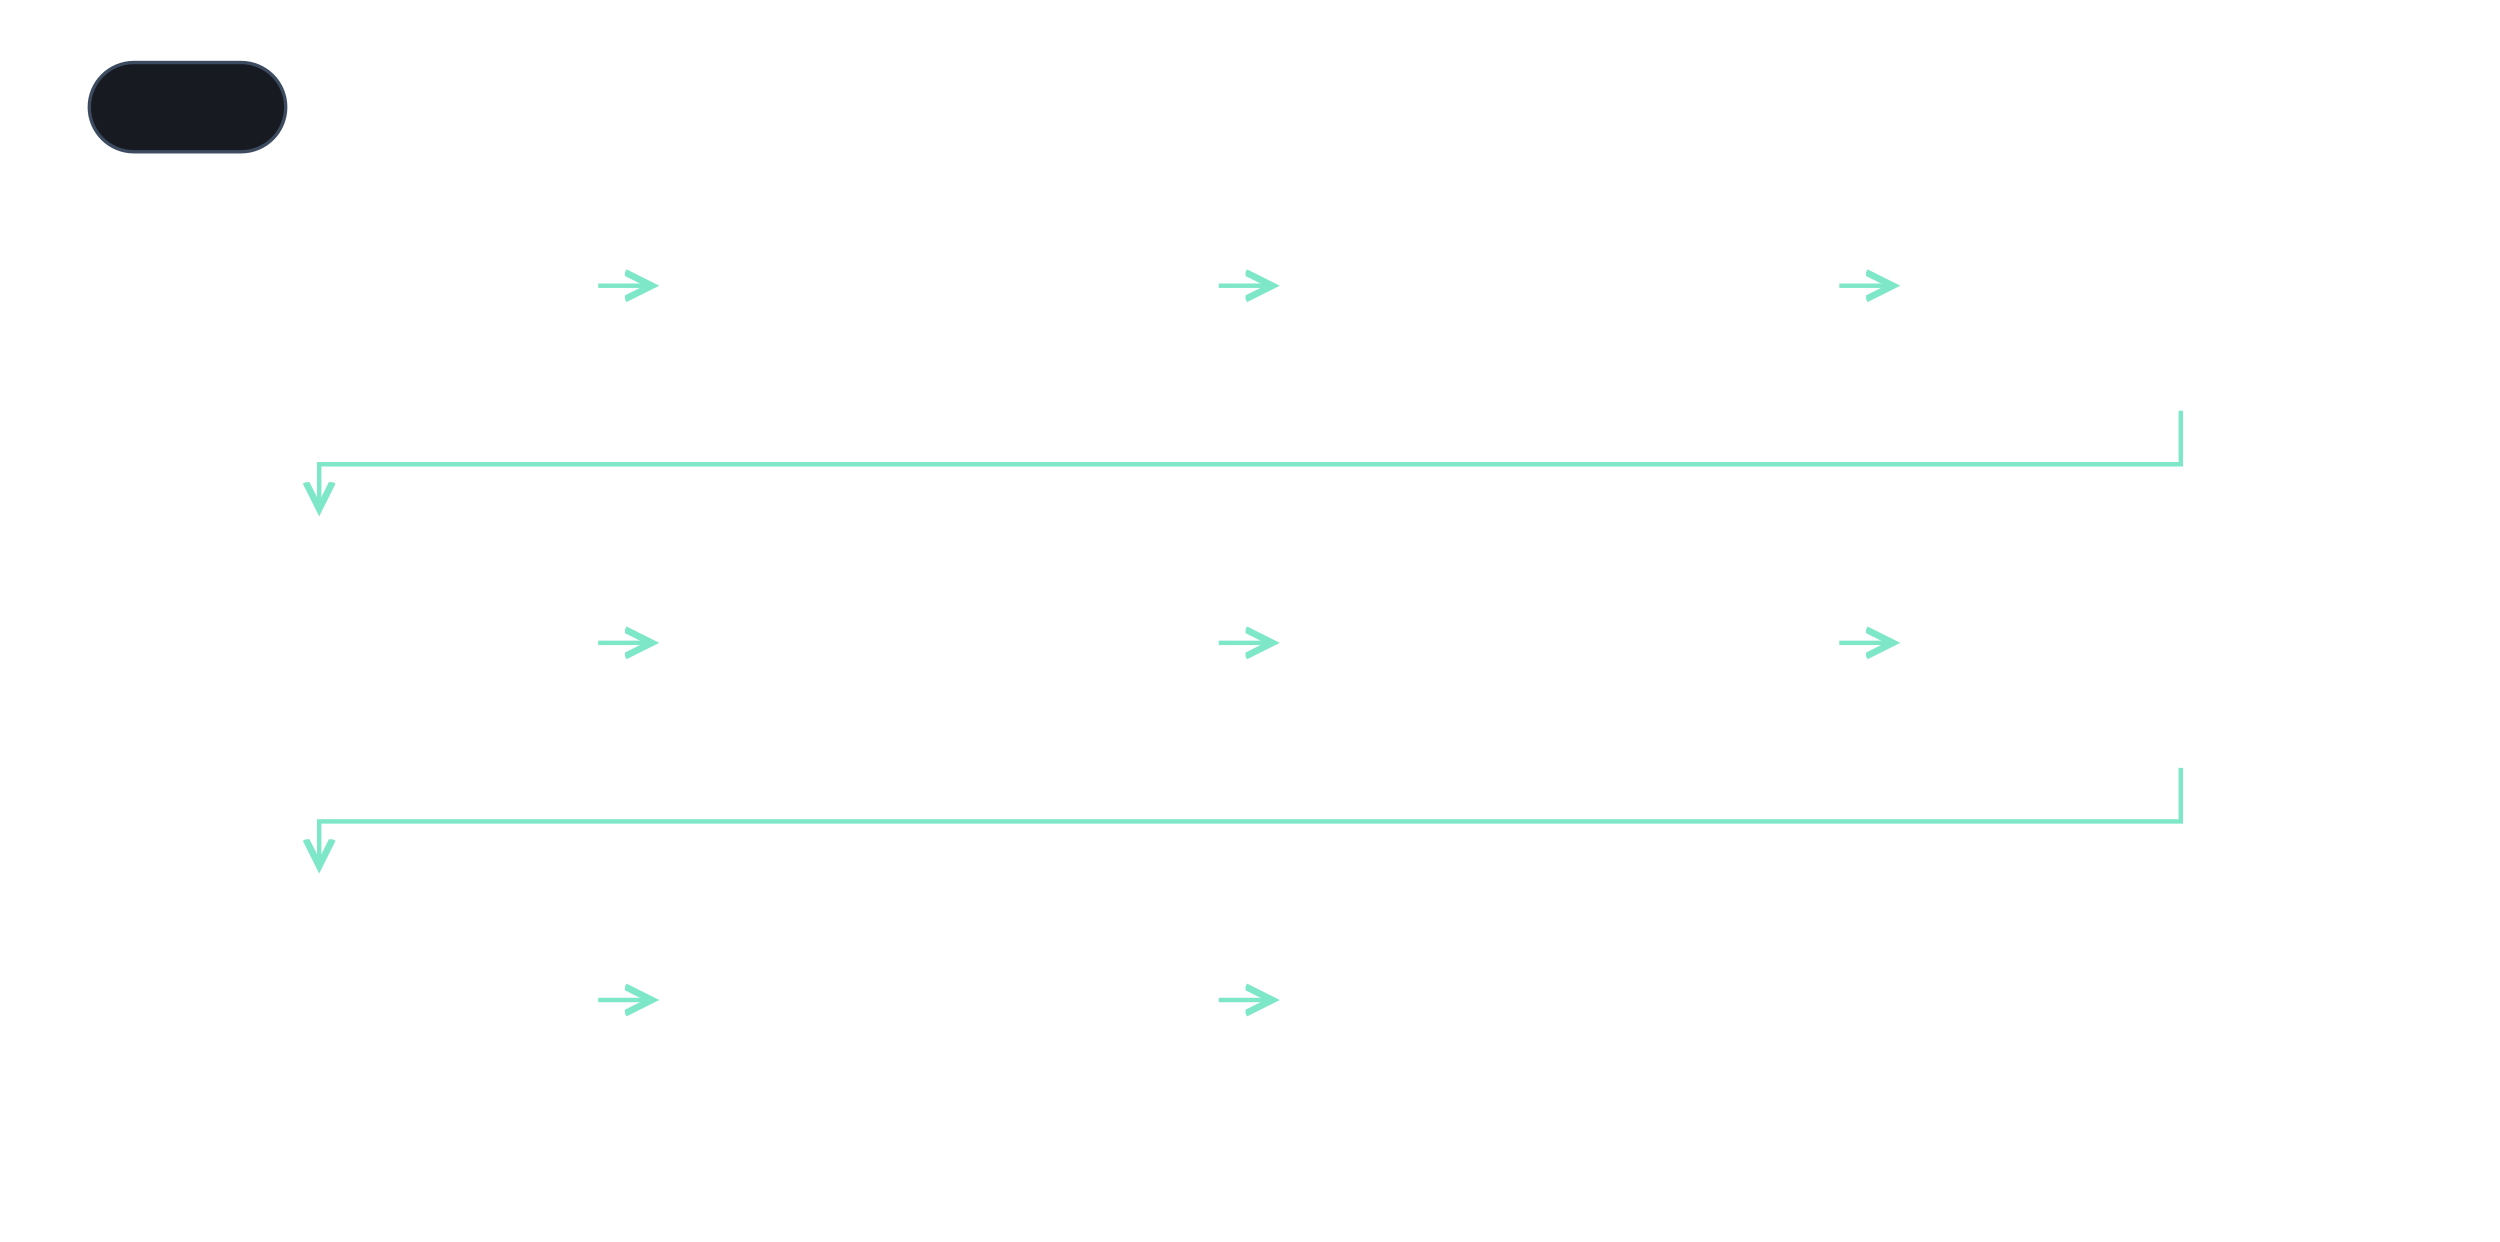
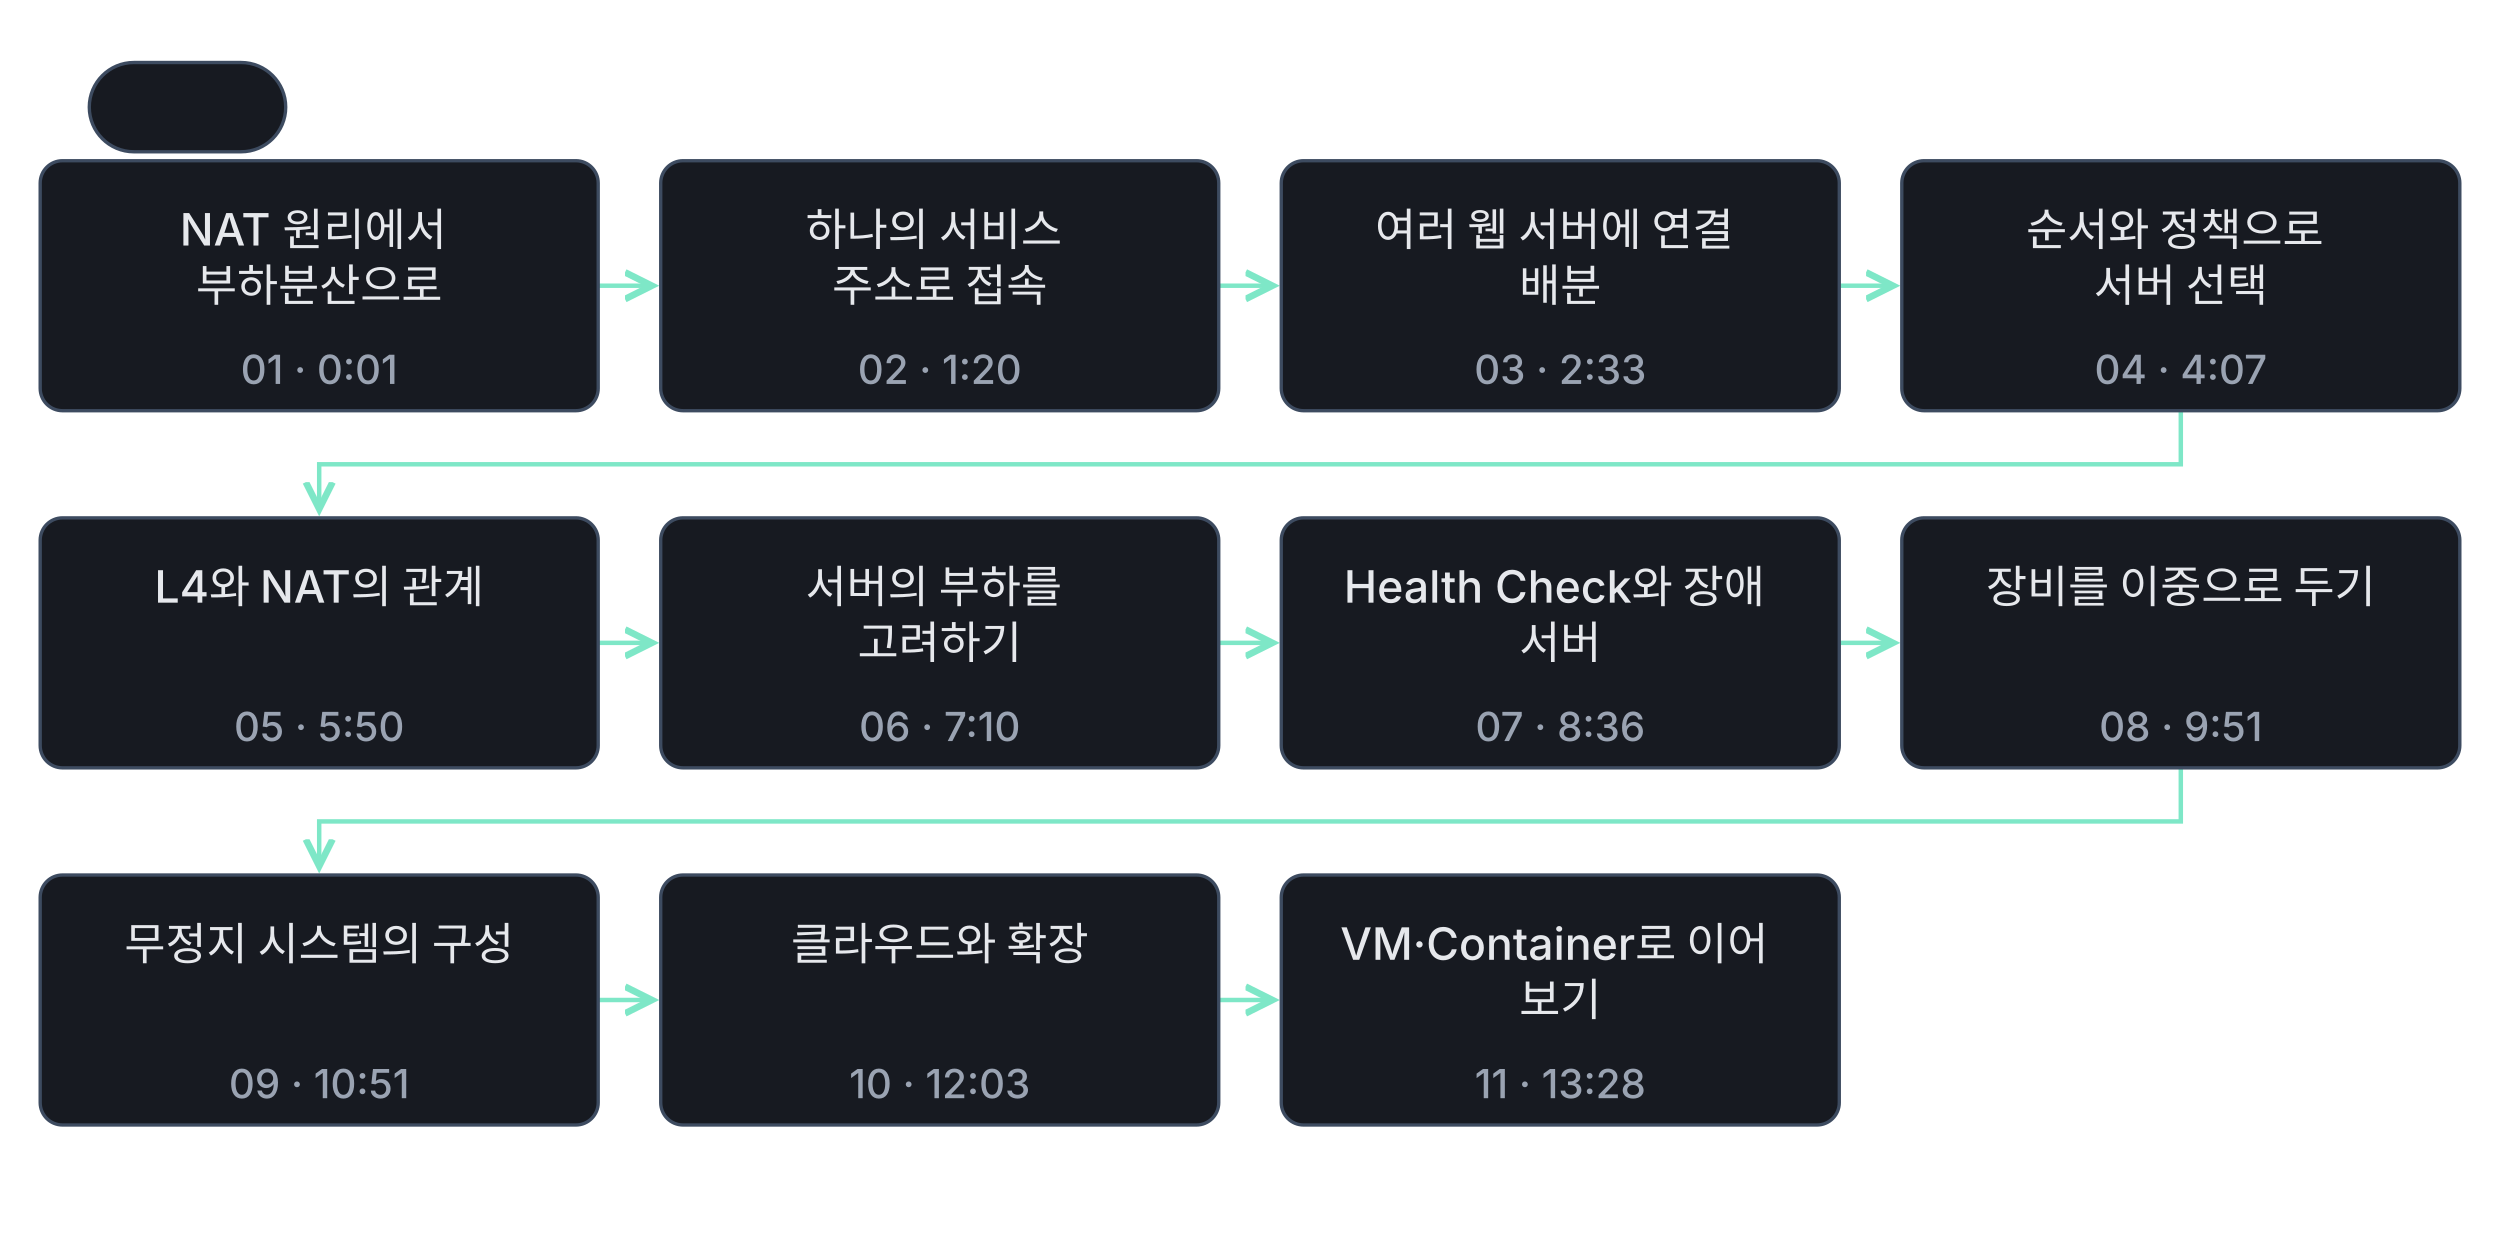
<svg xmlns="http://www.w3.org/2000/svg" class="learning-flow" viewBox="0 0 1120 556" role="group" aria-labelledby="lesson-17-advanced-export-title lesson-17-advanced-export-desc" lang="ko">
  <defs>
    <marker id="lesson-17-advanced-export-arrow" markerWidth="8" markerHeight="8" refX="6" refY="4" orient="auto">
      <path d="M0 1 L6 4 L0 7" fill="none" stroke="#7ee7c7" stroke-width="1.5" />
    </marker>
  </defs>
-   <style>.learning-flow{background:#0f1115}.learning-flow text{font:500 20px -apple-system,BlinkMacSystemFont,'Apple SD Gothic Neo','Segoe UI',sans-serif;fill:#e6e8ec}.learning-flow .flow-time{font-size:18px;fill:#9aa3b2}.learning-flow .flow-note{font-size:18px;fill:#9aa3b2}.learning-flow rect{fill:#171a21;stroke:#3d4b60;stroke-width:1.5}.learning-flow a:hover rect,.learning-flow a:focus rect{stroke:#7ee7c7;stroke-width:3}.learning-flow a:focus{outline:none}</style>
+   <style>.learning-flow{background:#0f1115}.learning-flow text{font:500 20px -apple-system,BlinkMacSystemFont,'Apple SD Gothic Neo','Segoe UI',sans-serif;fill:#e6e8ec}.learning-flow .flow-time{font-size:18px;fill:#9aa3b2}.learning-flow .flow-note{font-size:18px;fill:#9aa3b2}.learning-flow rect{fill:#171a21;stroke:#3d4b60;stroke-width:1.5}</style>
  <g class="stage-indicator" aria-hidden="true">
    <rect x="40" y="28" width="88" height="40" rx="20" fill="#171a21" stroke="#3d4b60" stroke-width="2" />
    <text x="84" y="55" text-anchor="middle" font-size="20" font-weight="700" fill="#e6e8ec" opacity="0">1 / 11<animate attributeName="opacity" values="1;1;0;0" keyTimes="0;0.073;0.98;1" calcMode="linear" dur="20.5s" repeatCount="indefinite" />
    </text>
    <text x="84" y="55" text-anchor="middle" font-size="20" font-weight="700" fill="#e6e8ec" opacity="0">2 / 11<animate attributeName="opacity" values="0;1;1;0;0" keyTimes="0;0.073;0.146;0.98;1" calcMode="linear" dur="20.5s" repeatCount="indefinite" />
    </text>
    <text x="84" y="55" text-anchor="middle" font-size="20" font-weight="700" fill="#e6e8ec" opacity="0">3 / 11<animate attributeName="opacity" values="0;1;1;0;0" keyTimes="0;0.146;0.22;0.98;1" calcMode="linear" dur="20.5s" repeatCount="indefinite" />
    </text>
    <text x="84" y="55" text-anchor="middle" font-size="20" font-weight="700" fill="#e6e8ec" opacity="0">4 / 11<animate attributeName="opacity" values="0;1;1;0;0" keyTimes="0;0.22;0.293;0.98;1" calcMode="linear" dur="20.5s" repeatCount="indefinite" />
    </text>
    <text x="84" y="55" text-anchor="middle" font-size="20" font-weight="700" fill="#e6e8ec" opacity="0">5 / 11<animate attributeName="opacity" values="0;1;1;0;0" keyTimes="0;0.293;0.366;0.98;1" calcMode="linear" dur="20.5s" repeatCount="indefinite" />
    </text>
    <text x="84" y="55" text-anchor="middle" font-size="20" font-weight="700" fill="#e6e8ec" opacity="0">6 / 11<animate attributeName="opacity" values="0;1;1;0;0" keyTimes="0;0.366;0.439;0.98;1" calcMode="linear" dur="20.5s" repeatCount="indefinite" />
    </text>
    <text x="84" y="55" text-anchor="middle" font-size="20" font-weight="700" fill="#e6e8ec" opacity="0">7 / 11<animate attributeName="opacity" values="0;1;1;0;0" keyTimes="0;0.439;0.512;0.98;1" calcMode="linear" dur="20.5s" repeatCount="indefinite" />
    </text>
    <text x="84" y="55" text-anchor="middle" font-size="20" font-weight="700" fill="#e6e8ec" opacity="0">8 / 11<animate attributeName="opacity" values="0;1;1;0;0" keyTimes="0;0.512;0.585;0.98;1" calcMode="linear" dur="20.5s" repeatCount="indefinite" />
    </text>
    <text x="84" y="55" text-anchor="middle" font-size="20" font-weight="700" fill="#e6e8ec" opacity="0">9 / 11<animate attributeName="opacity" values="0;1;1;0;0" keyTimes="0;0.585;0.659;0.98;1" calcMode="linear" dur="20.5s" repeatCount="indefinite" />
    </text>
    <text x="84" y="55" text-anchor="middle" font-size="20" font-weight="700" fill="#e6e8ec" opacity="0">10 / 11<animate attributeName="opacity" values="0;1;1;0;0" keyTimes="0;0.659;0.732;0.98;1" calcMode="linear" dur="20.5s" repeatCount="indefinite" />
    </text>
    <text x="84" y="55" text-anchor="middle" font-size="20" font-weight="700" fill="#e6e8ec" opacity="0">11 / 11<animate attributeName="opacity" values="0;1;1;0;0" keyTimes="0;0.732;1;0.98;1" calcMode="linear" dur="20.5s" repeatCount="indefinite" />
    </text>
  </g>
  <g transform="translate(0 56)">
    <g fill="none" stroke="#7ee7c7" stroke-width="2" marker-end="url(#lesson-17-advanced-export-arrow)">
      <path d="M268 72.0 H292" />
      <path d="M546 72.0 H570" />
      <path d="M824 72.0 H848" />
      <path d="M977.0 128 V152.0 H143.0 V172" />
      <path d="M268 232.0 H292" />
      <path d="M546 232.0 H570" />
      <path d="M824 232.0 H848" />
      <path d="M977.0 288 V312.0 H143.0 V332" />
      <path d="M268 392.0 H292" />
      <path d="M546 392.0 H570" />
    </g>
-     <a href="../lesson-17.html#concept-advanced-17-01" target="_top" aria-label="NAT 원리에서 부하분산으로 설명으로 이동" opacity="0" visibility="hidden">
-       <animate attributeName="opacity" values="0;1;1" keyTimes="0;0.012;1" dur="20.5s" repeatCount="indefinite" />
-       <animate attributeName="visibility" values="hidden;visible;visible" keyTimes="0;0.012;1" calcMode="discrete" dur="20.5s" repeatCount="indefinite" />
-       <rect x="18" y="16" width="250" height="112" rx="10" />
-       <text x="143.0" y="54" text-anchor="middle">
-         <tspan x="143.0" dy="0">NAT 원리에서</tspan>
-         <tspan x="143.0" dy="25">부하분산으로</tspan>
-       </text>
-       <text class="flow-time" x="143.0" y="116" text-anchor="middle">01 · 0:01</text>
-     </a>
-     <a href="../lesson-17.html#concept-advanced-17-02" target="_top" aria-label="하나의 서비스 주소로 접속 설명으로 이동" opacity="0" visibility="hidden">
-       <animate attributeName="opacity" values="0;0;1;1" keyTimes="0;0.073;0.085;1" dur="20.5s" repeatCount="indefinite" />
-       <animate attributeName="visibility" values="hidden;hidden;visible;visible" keyTimes="0;0.073;0.085;1" calcMode="discrete" dur="20.5s" repeatCount="indefinite" />
-       <rect x="296" y="16" width="250" height="112" rx="10" />
-       <text x="421.0" y="54" text-anchor="middle">
-         <tspan x="421.0" dy="0">하나의 서비스</tspan>
-         <tspan x="421.0" dy="25">주소로 접속</tspan>
-       </text>
-       <text class="flow-time" x="421.0" y="116" text-anchor="middle">02 · 1:20</text>
-     </a>
-     <a href="../lesson-17.html#concept-advanced-17-03" target="_top" aria-label="여러 웹 서버에 연결 배분 설명으로 이동" opacity="0" visibility="hidden">
-       <animate attributeName="opacity" values="0;0;1;1" keyTimes="0;0.146;0.159;1" dur="20.5s" repeatCount="indefinite" />
-       <animate attributeName="visibility" values="hidden;hidden;visible;visible" keyTimes="0;0.146;0.159;1" calcMode="discrete" dur="20.5s" repeatCount="indefinite" />
-       <rect x="574" y="16" width="250" height="112" rx="10" />
-       <text x="699.0" y="54" text-anchor="middle">
-         <tspan x="699.0" dy="0">여러 웹 서버에 연결</tspan>
-         <tspan x="699.0" dy="25">배분</tspan>
-       </text>
-       <text class="flow-time" x="699.0" y="116" text-anchor="middle">03 · 2:33</text>
-     </a>
-     <a href="../lesson-17.html#concept-advanced-17-04" target="_top" aria-label="순서와 정책으로 서버 선택 설명으로 이동" opacity="0" visibility="hidden">
-       <animate attributeName="opacity" values="0;0;1;1" keyTimes="0;0.22;0.232;1" dur="20.5s" repeatCount="indefinite" />
-       <animate attributeName="visibility" values="hidden;hidden;visible;visible" keyTimes="0;0.22;0.232;1" calcMode="discrete" dur="20.5s" repeatCount="indefinite" />
-       <rect x="852" y="16" width="250" height="112" rx="10" />
-       <text x="977.0" y="54" text-anchor="middle">
-         <tspan x="977.0" dy="0">순서와 정책으로</tspan>
-         <tspan x="977.0" dy="25">서버 선택</tspan>
-       </text>
-       <text class="flow-time" x="977.0" y="116" text-anchor="middle">04 · 4:07</text>
-     </a>
-     <a href="../lesson-17.html#concept-advanced-17-05" target="_top" aria-label="L4와 NAT의 관계 설명으로 이동" opacity="0" visibility="hidden">
-       <animate attributeName="opacity" values="0;0;1;1" keyTimes="0;0.293;0.305;1" dur="20.5s" repeatCount="indefinite" />
-       <animate attributeName="visibility" values="hidden;hidden;visible;visible" keyTimes="0;0.293;0.305;1" calcMode="discrete" dur="20.5s" repeatCount="indefinite" />
-       <rect x="18" y="176" width="250" height="112" rx="10" />
-       <text x="143.0" y="214" text-anchor="middle">
-         <tspan x="143.0" dy="0">L4와 NAT의 관계</tspan>
-       </text>
-       <text class="flow-time" x="143.0" y="276" text-anchor="middle">05 · 5:50</text>
-     </a>
-     <a href="../lesson-17.html#concept-advanced-17-06" target="_top" aria-label="서버의 부하를 고려하기 설명으로 이동" opacity="0" visibility="hidden">
-       <animate attributeName="opacity" values="0;0;1;1" keyTimes="0;0.366;0.378;1" dur="20.5s" repeatCount="indefinite" />
-       <animate attributeName="visibility" values="hidden;hidden;visible;visible" keyTimes="0;0.366;0.378;1" calcMode="discrete" dur="20.5s" repeatCount="indefinite" />
-       <rect x="296" y="176" width="250" height="112" rx="10" />
-       <text x="421.0" y="214" text-anchor="middle">
-         <tspan x="421.0" dy="0">서버의 부하를</tspan>
-         <tspan x="421.0" dy="25">고려하기</tspan>
-       </text>
-       <text class="flow-time" x="421.0" y="276" text-anchor="middle">06 · 7:10</text>
-     </a>
-     <a href="../lesson-17.html#concept-advanced-17-07" target="_top" aria-label="Health Check와 장애 서버 설명으로 이동" opacity="0" visibility="hidden">
-       <animate attributeName="opacity" values="0;0;1;1" keyTimes="0;0.439;0.451;1" dur="20.5s" repeatCount="indefinite" />
-       <animate attributeName="visibility" values="hidden;hidden;visible;visible" keyTimes="0;0.439;0.451;1" calcMode="discrete" dur="20.5s" repeatCount="indefinite" />
-       <rect x="574" y="176" width="250" height="112" rx="10" />
-       <text x="699.0" y="214" text-anchor="middle">
-         <tspan x="699.0" dy="0">Health Check와 장애</tspan>
-         <tspan x="699.0" dy="25">서버</tspan>
-       </text>
-       <text class="flow-time" x="699.0" y="276" text-anchor="middle">07 · 8:36</text>
-     </a>
-     <a href="../lesson-17.html#concept-advanced-17-08" target="_top" aria-label="장비를 이중으로 두기 설명으로 이동" opacity="0" visibility="hidden">
-       <animate attributeName="opacity" values="0;0;1;1" keyTimes="0;0.512;0.524;1" dur="20.5s" repeatCount="indefinite" />
-       <animate attributeName="visibility" values="hidden;hidden;visible;visible" keyTimes="0;0.512;0.524;1" calcMode="discrete" dur="20.5s" repeatCount="indefinite" />
-       <rect x="852" y="176" width="250" height="112" rx="10" />
-       <text x="977.0" y="214" text-anchor="middle">
-         <tspan x="977.0" dy="0">장비를 이중으로 두기</tspan>
-       </text>
-       <text class="flow-time" x="977.0" y="276" text-anchor="middle">08 · 9:51</text>
-     </a>
-     <a href="../lesson-17.html#concept-advanced-17-09" target="_top" aria-label="무정지 시스템의 구성 설명으로 이동" opacity="0" visibility="hidden">
-       <animate attributeName="opacity" values="0;0;1;1" keyTimes="0;0.585;0.598;1" dur="20.5s" repeatCount="indefinite" />
-       <animate attributeName="visibility" values="hidden;hidden;visible;visible" keyTimes="0;0.585;0.598;1" calcMode="discrete" dur="20.5s" repeatCount="indefinite" />
-       <rect x="18" y="336" width="250" height="112" rx="10" />
-       <text x="143.0" y="374" text-anchor="middle">
-         <tspan x="143.0" dy="0">무정지 시스템의 구성</tspan>
-       </text>
-       <text class="flow-time" x="143.0" y="436" text-anchor="middle">09 · 10:51</text>
-     </a>
-     <a href="../lesson-17.html#concept-advanced-17-10" target="_top" aria-label="클라우드와 확장 설명으로 이동" opacity="0" visibility="hidden">
-       <animate attributeName="opacity" values="0;0;1;1" keyTimes="0;0.659;0.671;1" dur="20.5s" repeatCount="indefinite" />
-       <animate attributeName="visibility" values="hidden;hidden;visible;visible" keyTimes="0;0.659;0.671;1" calcMode="discrete" dur="20.5s" repeatCount="indefinite" />
-       <rect x="296" y="336" width="250" height="112" rx="10" />
-       <text x="421.0" y="374" text-anchor="middle">
-         <tspan x="421.0" dy="0">클라우드와 확장</tspan>
-       </text>
-       <text class="flow-time" x="421.0" y="436" text-anchor="middle">10 · 12:03</text>
-     </a>
-     <a href="../lesson-17.html#concept-advanced-17-11" target="_top" aria-label="VM·Container로 이어 보기 설명으로 이동" opacity="0" visibility="hidden">
-       <animate attributeName="opacity" values="0;0;1;1" keyTimes="0;0.732;0.744;1" dur="20.5s" repeatCount="indefinite" />
-       <animate attributeName="visibility" values="hidden;hidden;visible;visible" keyTimes="0;0.732;0.744;1" calcMode="discrete" dur="20.5s" repeatCount="indefinite" />
-       <rect x="574" y="336" width="250" height="112" rx="10" />
-       <text x="699.0" y="374" text-anchor="middle">
-         <tspan x="699.0" dy="0">VM·Container로 이어</tspan>
-         <tspan x="699.0" dy="25">보기</tspan>
-       </text>
-       <text class="flow-time" x="699.0" y="436" text-anchor="middle">11 · 13:28</text>
-     </a>
+     <animate attributeName="opacity" values="0;1;1" keyTimes="0;0.012;1" dur="20.5s" repeatCount="indefinite" />
+     <animate attributeName="visibility" values="hidden;visible;visible" keyTimes="0;0.012;1" calcMode="discrete" dur="20.5s" repeatCount="indefinite" />
+     <rect x="18" y="16" width="250" height="112" rx="10" />
+     <text x="143.0" y="54" text-anchor="middle">
+       <tspan x="143.0" dy="0">NAT 원리에서</tspan>
+       <tspan x="143.0" dy="25">부하분산으로</tspan>
+     </text>
+     <text class="flow-time" x="143.0" y="116" text-anchor="middle">01 · 0:01</text>
+     <animate attributeName="opacity" values="0;0;1;1" keyTimes="0;0.073;0.085;1" dur="20.5s" repeatCount="indefinite" />
+     <animate attributeName="visibility" values="hidden;hidden;visible;visible" keyTimes="0;0.073;0.085;1" calcMode="discrete" dur="20.5s" repeatCount="indefinite" />
+     <rect x="296" y="16" width="250" height="112" rx="10" />
+     <text x="421.0" y="54" text-anchor="middle">
+       <tspan x="421.0" dy="0">하나의 서비스</tspan>
+       <tspan x="421.0" dy="25">주소로 접속</tspan>
+     </text>
+     <text class="flow-time" x="421.0" y="116" text-anchor="middle">02 · 1:20</text>
+     <animate attributeName="opacity" values="0;0;1;1" keyTimes="0;0.146;0.159;1" dur="20.5s" repeatCount="indefinite" />
+     <animate attributeName="visibility" values="hidden;hidden;visible;visible" keyTimes="0;0.146;0.159;1" calcMode="discrete" dur="20.5s" repeatCount="indefinite" />
+     <rect x="574" y="16" width="250" height="112" rx="10" />
+     <text x="699.0" y="54" text-anchor="middle">
+       <tspan x="699.0" dy="0">여러 웹 서버에 연결</tspan>
+       <tspan x="699.0" dy="25">배분</tspan>
+     </text>
+     <text class="flow-time" x="699.0" y="116" text-anchor="middle">03 · 2:33</text>
+     <animate attributeName="opacity" values="0;0;1;1" keyTimes="0;0.22;0.232;1" dur="20.5s" repeatCount="indefinite" />
+     <animate attributeName="visibility" values="hidden;hidden;visible;visible" keyTimes="0;0.22;0.232;1" calcMode="discrete" dur="20.5s" repeatCount="indefinite" />
+     <rect x="852" y="16" width="250" height="112" rx="10" />
+     <text x="977.0" y="54" text-anchor="middle">
+       <tspan x="977.0" dy="0">순서와 정책으로</tspan>
+       <tspan x="977.0" dy="25">서버 선택</tspan>
+     </text>
+     <text class="flow-time" x="977.0" y="116" text-anchor="middle">04 · 4:07</text>
+     <animate attributeName="opacity" values="0;0;1;1" keyTimes="0;0.293;0.305;1" dur="20.5s" repeatCount="indefinite" />
+     <animate attributeName="visibility" values="hidden;hidden;visible;visible" keyTimes="0;0.293;0.305;1" calcMode="discrete" dur="20.5s" repeatCount="indefinite" />
+     <rect x="18" y="176" width="250" height="112" rx="10" />
+     <text x="143.0" y="214" text-anchor="middle">
+       <tspan x="143.0" dy="0">L4와 NAT의 관계</tspan>
+     </text>
+     <text class="flow-time" x="143.0" y="276" text-anchor="middle">05 · 5:50</text>
+     <animate attributeName="opacity" values="0;0;1;1" keyTimes="0;0.366;0.378;1" dur="20.5s" repeatCount="indefinite" />
+     <animate attributeName="visibility" values="hidden;hidden;visible;visible" keyTimes="0;0.366;0.378;1" calcMode="discrete" dur="20.5s" repeatCount="indefinite" />
+     <rect x="296" y="176" width="250" height="112" rx="10" />
+     <text x="421.0" y="214" text-anchor="middle">
+       <tspan x="421.0" dy="0">서버의 부하를</tspan>
+       <tspan x="421.0" dy="25">고려하기</tspan>
+     </text>
+     <text class="flow-time" x="421.0" y="276" text-anchor="middle">06 · 7:10</text>
+     <animate attributeName="opacity" values="0;0;1;1" keyTimes="0;0.439;0.451;1" dur="20.5s" repeatCount="indefinite" />
+     <animate attributeName="visibility" values="hidden;hidden;visible;visible" keyTimes="0;0.439;0.451;1" calcMode="discrete" dur="20.5s" repeatCount="indefinite" />
+     <rect x="574" y="176" width="250" height="112" rx="10" />
+     <text x="699.0" y="214" text-anchor="middle">
+       <tspan x="699.0" dy="0">Health Check와 장애</tspan>
+       <tspan x="699.0" dy="25">서버</tspan>
+     </text>
+     <text class="flow-time" x="699.0" y="276" text-anchor="middle">07 · 8:36</text>
+     <animate attributeName="opacity" values="0;0;1;1" keyTimes="0;0.512;0.524;1" dur="20.5s" repeatCount="indefinite" />
+     <animate attributeName="visibility" values="hidden;hidden;visible;visible" keyTimes="0;0.512;0.524;1" calcMode="discrete" dur="20.5s" repeatCount="indefinite" />
+     <rect x="852" y="176" width="250" height="112" rx="10" />
+     <text x="977.0" y="214" text-anchor="middle">
+       <tspan x="977.0" dy="0">장비를 이중으로 두기</tspan>
+     </text>
+     <text class="flow-time" x="977.0" y="276" text-anchor="middle">08 · 9:51</text>
+     <animate attributeName="opacity" values="0;0;1;1" keyTimes="0;0.585;0.598;1" dur="20.5s" repeatCount="indefinite" />
+     <animate attributeName="visibility" values="hidden;hidden;visible;visible" keyTimes="0;0.585;0.598;1" calcMode="discrete" dur="20.5s" repeatCount="indefinite" />
+     <rect x="18" y="336" width="250" height="112" rx="10" />
+     <text x="143.0" y="374" text-anchor="middle">
+       <tspan x="143.0" dy="0">무정지 시스템의 구성</tspan>
+     </text>
+     <text class="flow-time" x="143.0" y="436" text-anchor="middle">09 · 10:51</text>
+     <animate attributeName="opacity" values="0;0;1;1" keyTimes="0;0.659;0.671;1" dur="20.5s" repeatCount="indefinite" />
+     <animate attributeName="visibility" values="hidden;hidden;visible;visible" keyTimes="0;0.659;0.671;1" calcMode="discrete" dur="20.5s" repeatCount="indefinite" />
+     <rect x="296" y="336" width="250" height="112" rx="10" />
+     <text x="421.0" y="374" text-anchor="middle">
+       <tspan x="421.0" dy="0">클라우드와 확장</tspan>
+     </text>
+     <text class="flow-time" x="421.0" y="436" text-anchor="middle">10 · 12:03</text>
+     <animate attributeName="opacity" values="0;0;1;1" keyTimes="0;0.732;0.744;1" dur="20.5s" repeatCount="indefinite" />
+     <animate attributeName="visibility" values="hidden;hidden;visible;visible" keyTimes="0;0.732;0.744;1" calcMode="discrete" dur="20.5s" repeatCount="indefinite" />
+     <rect x="574" y="336" width="250" height="112" rx="10" />
+     <text x="699.0" y="374" text-anchor="middle">
+       <tspan x="699.0" dy="0">VM·Container로 이어</tspan>
+       <tspan x="699.0" dy="25">보기</tspan>
+     </text>
+     <text class="flow-time" x="699.0" y="436" text-anchor="middle">11 · 13:28</text>
  </g>
</svg>
